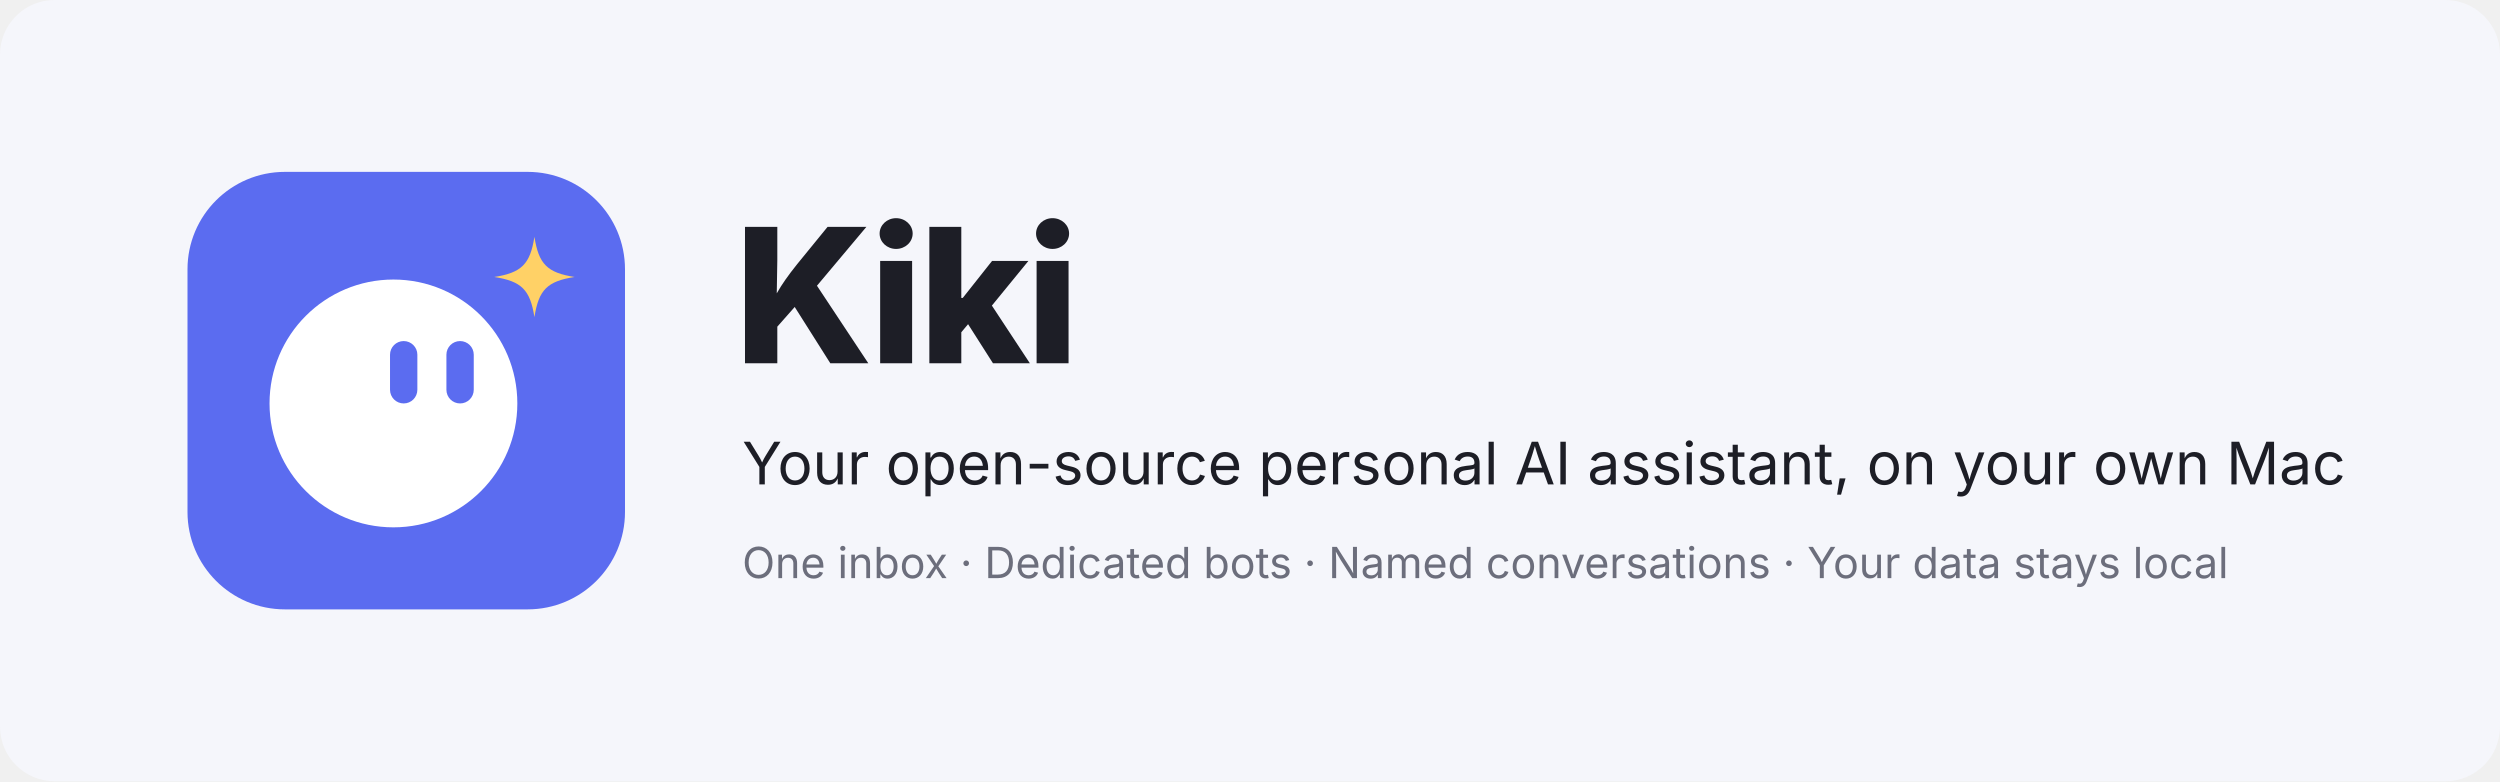
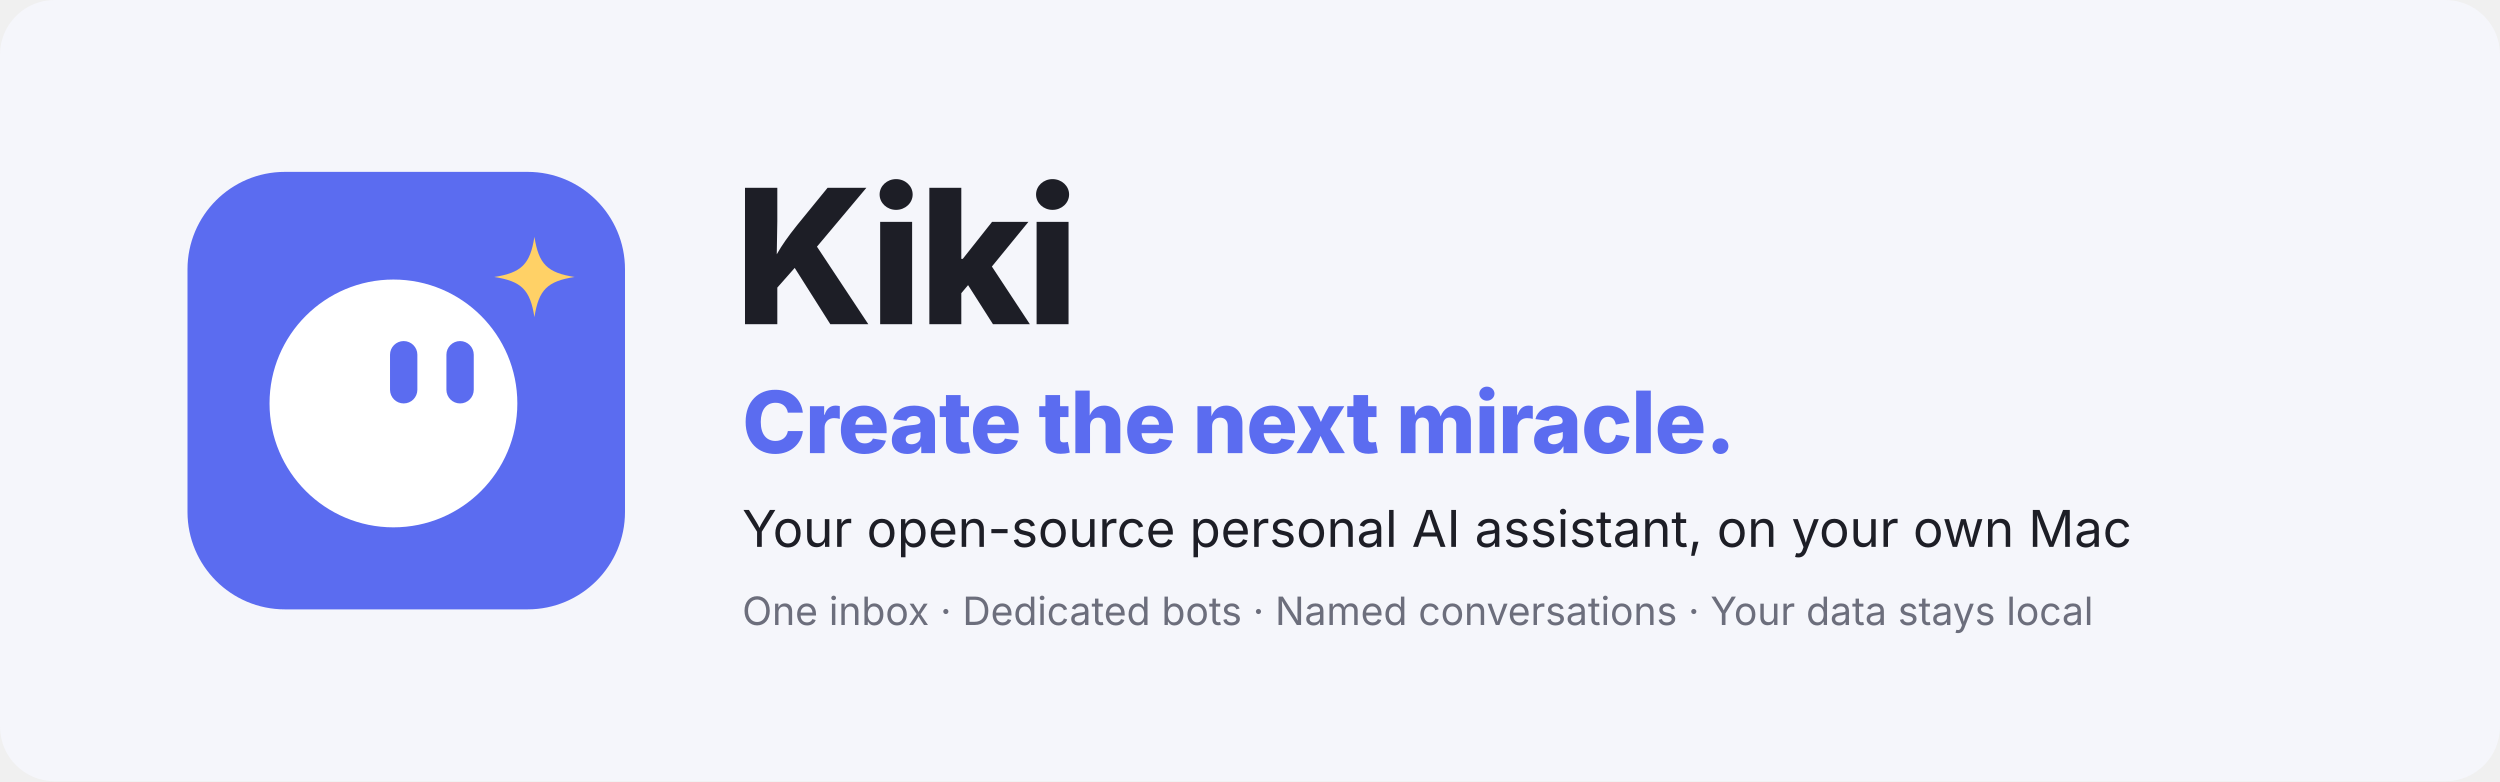
<svg xmlns="http://www.w3.org/2000/svg" width="1280" height="400" viewBox="0 0 1280 400">
  <rect width="1280" height="400" rx="28" fill="#f5f6fb" />
  <g transform="translate(96 88) scale(0.21875)">
    <rect width="1024" height="1024" rx="228" fill="#5b6cf0" />
    <circle cx="482" cy="542" r="290" fill="#fff" />
    <g fill="#5b6cf0">
      <rect x="474" y="396" width="64" height="146" rx="32" />
      <rect x="606" y="396" width="64" height="146" rx="32" />
    </g>
    <path d="M812 152c10 64 30 84 94 94-64 10-84 30-94 94-10-64-30-84-94-94 64-10 84-30 94-94z" fill="#ffd166" />
  </g>
  <g font-family="-apple-system, BlinkMacSystemFont, 'SF Pro Display', 'PingFang SC', 'Segoe UI', 'Noto Sans SC', sans-serif">
-     <text x="376" y="186" font-size="96" font-weight="800" fill="#1d1e26" letter-spacing="-2">Kiki</text>
-     <text x="380" y="248" font-size="30" fill="#1d1e26">Your open-source personal AI assistant, on your own Mac</text>
-     <text x="380" y="296" font-size="22" fill="#6c6e7c">One inbox · Dedicated bots · Named conversations · Your data stays local</text>
+     <text x="376" y="166" font-size="96" font-weight="800" fill="#1d1e26" letter-spacing="-2">Kiki</text>
+     <text x="380" y="232" font-size="44" font-weight="800" fill="#5b6cf0" letter-spacing="-0.5">Create the next miracle.</text>
+     <text x="380" y="280" font-size="26" fill="#1d1e26">Your open-source personal AI assistant, on your own Mac</text>
+     <text x="380" y="320" font-size="20" fill="#6c6e7c">One inbox · Dedicated bots · Named conversations · Your data stays local</text>
  </g>
</svg>
